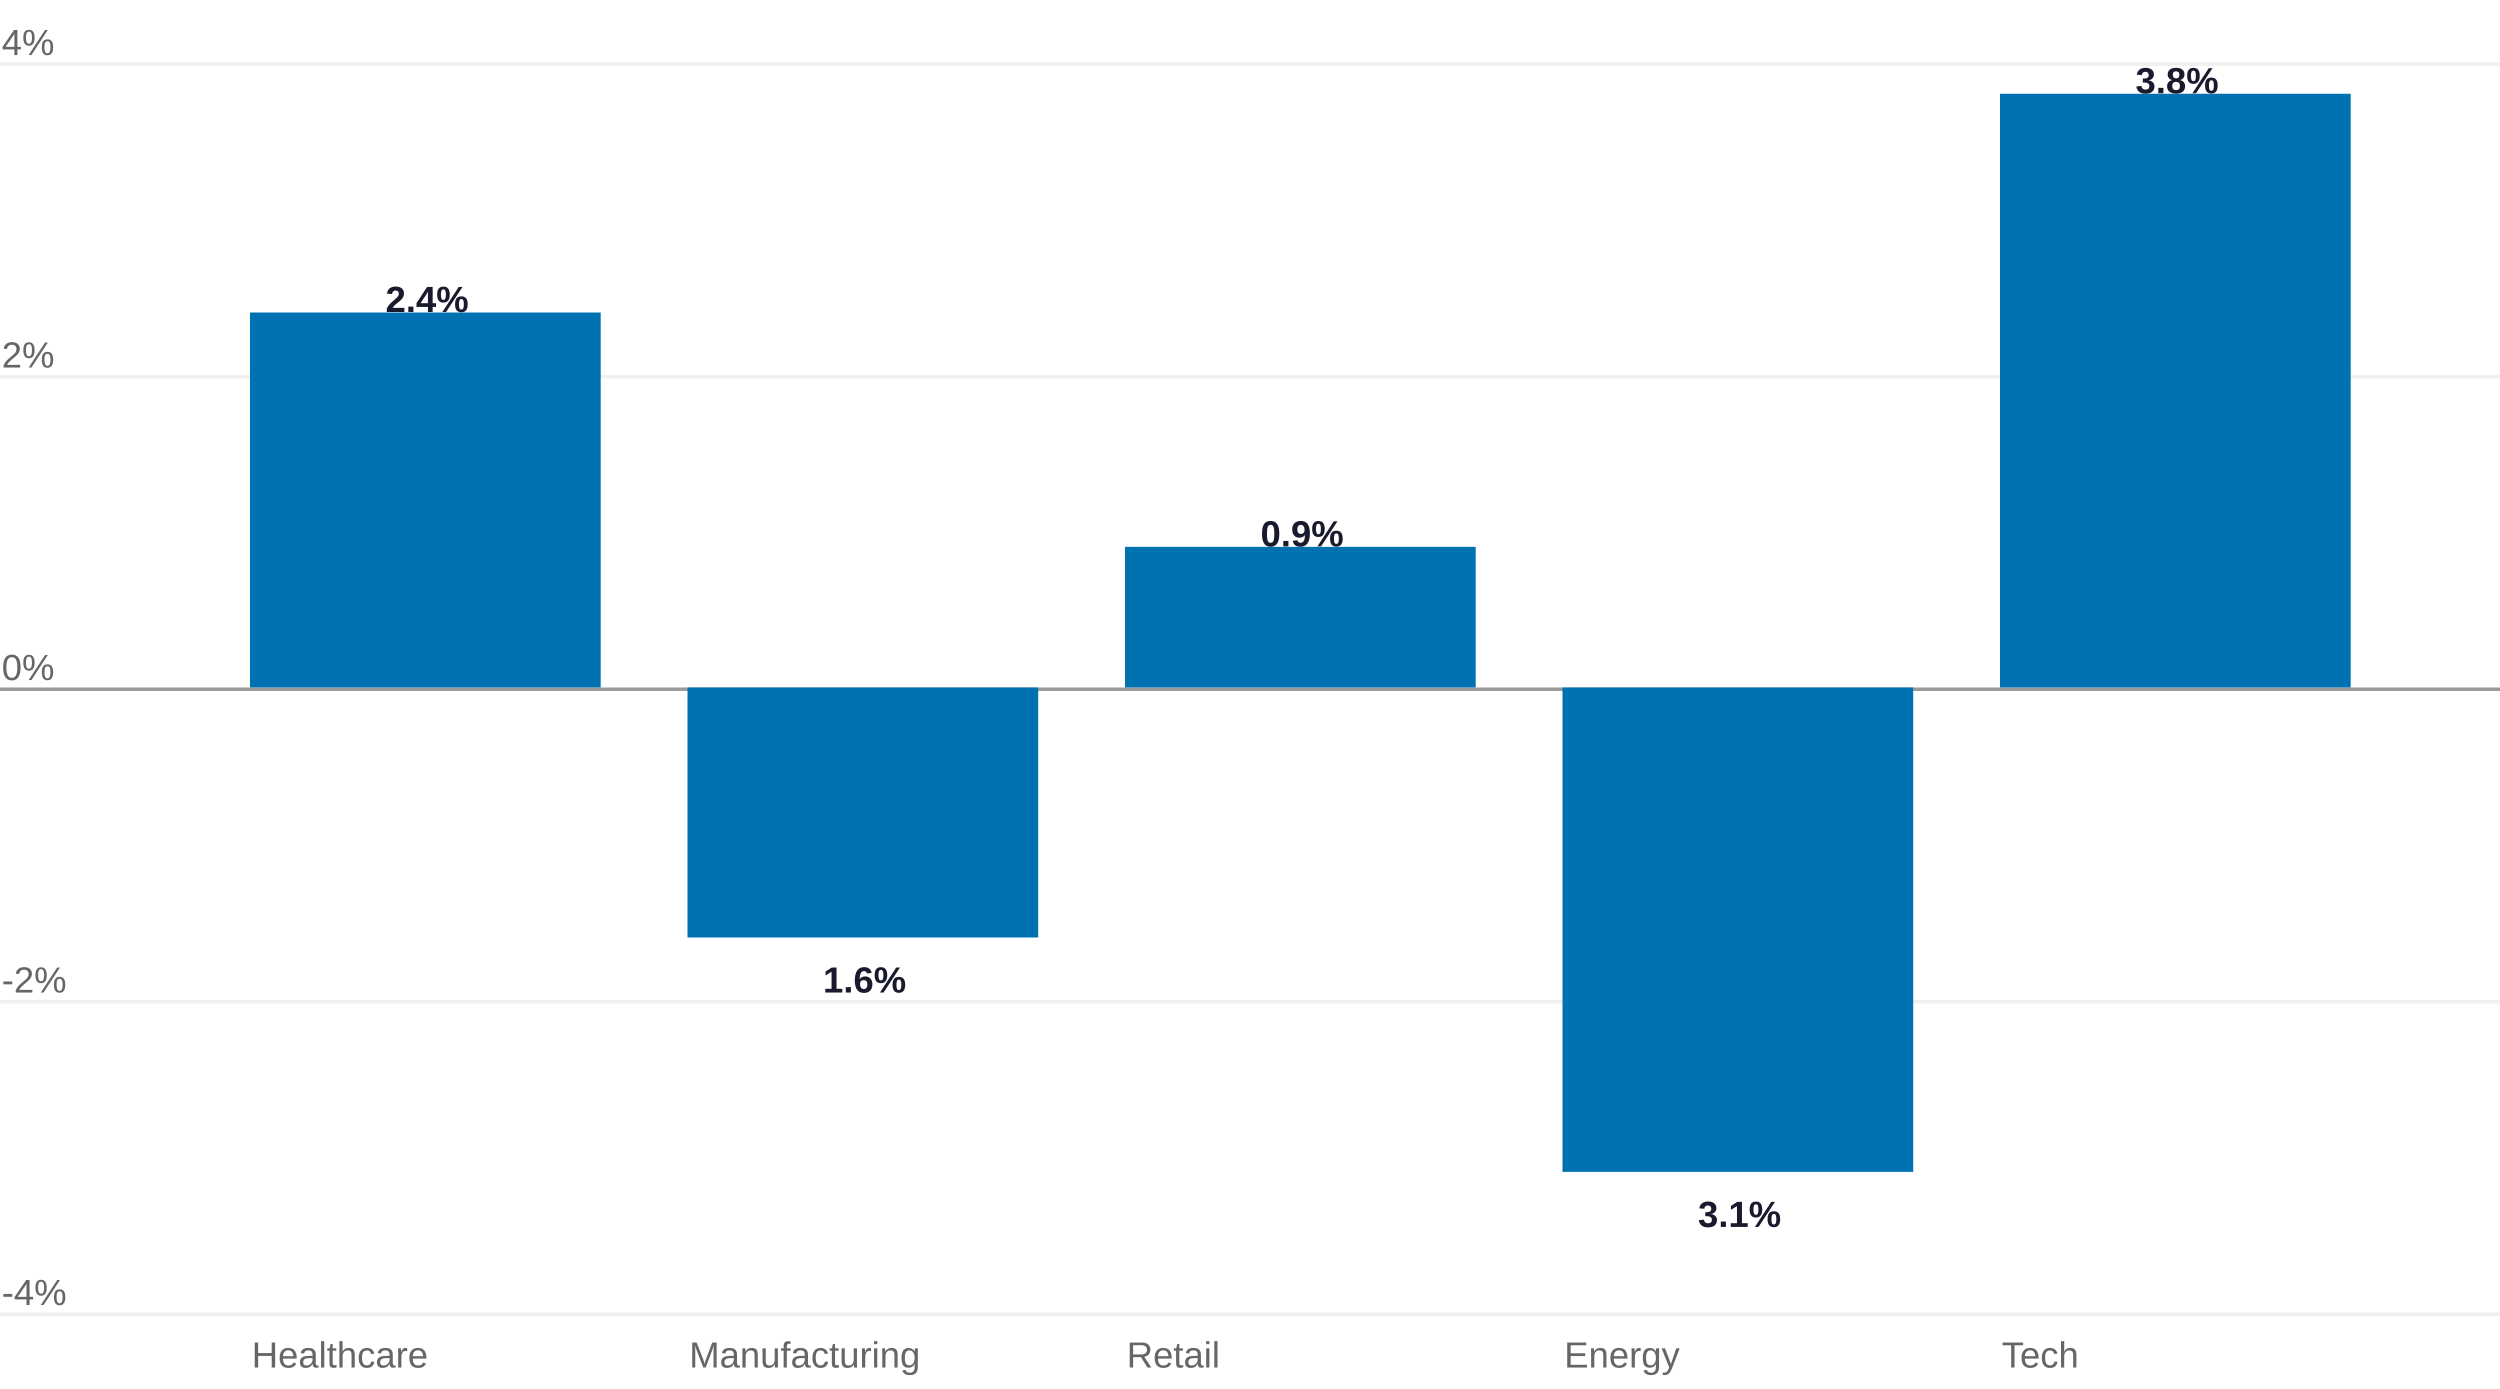
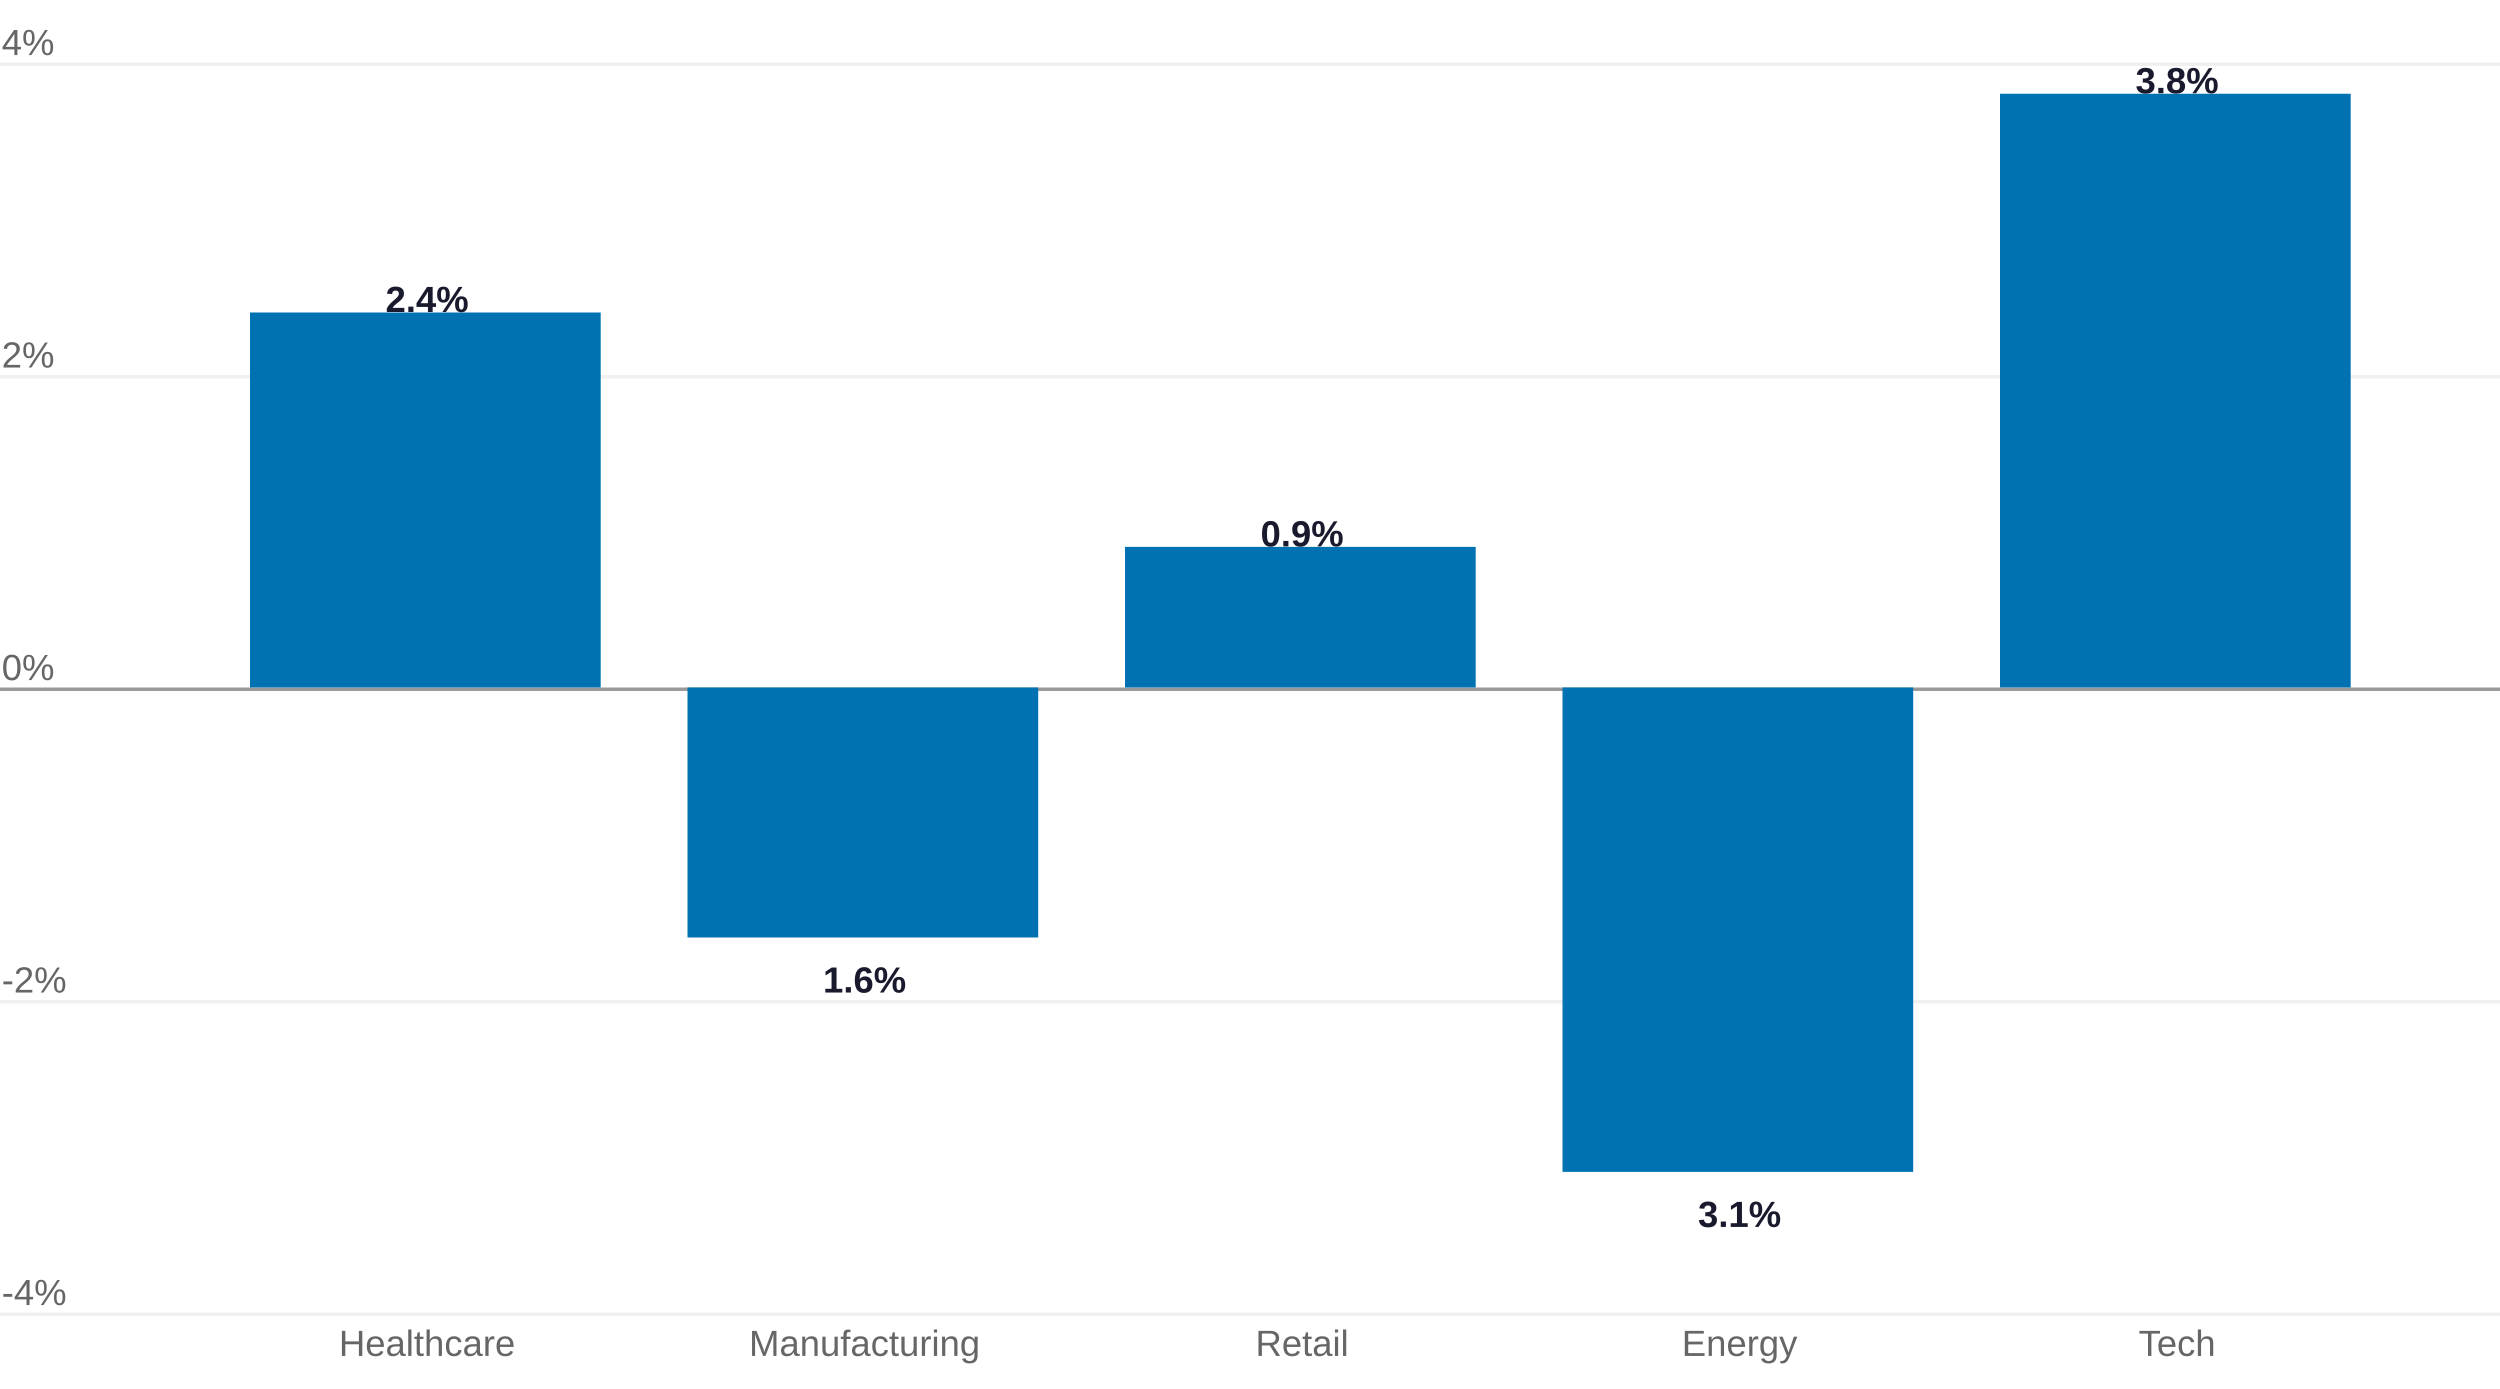
<svg class="tblchart" fill="currentColor" font-family="system-ui, sans-serif" font-size="10" text-anchor="middle" width="720" height="400" viewBox="0 0 720 400" style="background: transparent; color: rgb(74, 74, 74); font-family: Figtree, &quot;Source Sans 3&quot;, system-ui, -apple-system, &quot;Segoe UI&quot;, Arial, sans-serif; font-size: 10.5px; overflow: visible;" data-margin-left="44" data-margin-right="16" data-margin-top="18" data-margin-bottom="22">
  <style>:where(.tblchart) {
  --plot-background: white;
  display: block;
  height: auto;
  height: intrinsic;
  max-width: 100%;
}
:where(.tblchart text),
:where(.tblchart tspan) {
  white-space: pre;
}</style>
  <g aria-label="rule" stroke="#F0F0F0" transform="translate(0,0.5)">
    <line x1="0" x2="720" y1="378" y2="378" />
    <line x1="0" x2="720" y1="288" y2="288" />
    <line x1="0" x2="720" y1="108" y2="108" />
    <line x1="0" x2="720" y1="18" y2="18" />
  </g>
  <g aria-label="text" class="tbl-y-tick-label" fill="#666666" text-anchor="start" font-size="10.5" font-weight="500" transform="translate(-43.5,-5.5)">
    <text y="0.32em" transform="translate(44,378)">-4%</text>
    <text y="0.32em" transform="translate(44,288)">-2%</text>
    <text y="0.32em" transform="translate(44,198)">0%</text>
    <text y="0.32em" transform="translate(44,108)">2%</text>
    <text y="0.32em" transform="translate(44,18)">4%</text>
  </g>
-   <g aria-label="text" fill="#666666" text-anchor="start" font-size="10.5" font-weight="500" transform="translate(0.5,12.5)">
-     <text y="0.32em" transform="translate(72,378)">Healthcare</text>
-     <text y="0.32em" transform="translate(198,378)">Manufacturing</text>
-     <text y="0.32em" transform="translate(324,378)">Retail</text>
-     <text y="0.32em" transform="translate(450,378)">Energy</text>
-     <text y="0.32em" transform="translate(576,378)">Tech</text>
+   <g aria-label="text" fill="#666666" font-size="10.5" font-weight="500" transform="translate(51,12.5)">
+     <text transform="translate(72,378)">Healthcare</text>
+     <text transform="translate(198,378)">Manufacturing</text>
+     <text transform="translate(324,378)">Retail</text>
+     <text transform="translate(450,378)">Energy</text>
+     <text transform="translate(576,378)">Tech</text>
  </g>
  <g aria-label="rule" stroke="#999999" transform="translate(0,0.5)">
    <line x1="0" x2="720" y1="198" y2="198" />
  </g>
  <g aria-label="bar" fill="#0072B2">
    <rect x="72" width="101" y="90" height="108" data-series="Change" />
    <rect x="198" width="101" y="198" height="72" data-series="Change" />
    <rect x="324" width="101" y="157.5" height="40.5" data-series="Change" />
    <rect x="450" width="101" y="198" height="139.5" data-series="Change" />
    <rect x="576" width="101" y="27" height="171" data-series="Change" />
  </g>
  <g aria-label="text" fill="#1A1A2E" font-size="10.5" font-weight="600" transform="translate(51,-3.5)">
    <text y="0.32em" transform="translate(72,90)">2.4%</text>
    <text y="0.32em" transform="translate(324,157.5)">0.9%</text>
    <text y="0.32em" transform="translate(576,27)">3.8%</text>
  </g>
  <g aria-label="text" fill="#1A1A2E" font-size="10.5" font-weight="600" transform="translate(51,12.5)">
    <text y="0.32em" transform="translate(198,270)">1.6%</text>
    <text y="0.32em" transform="translate(450,337.5)">3.1%</text>
  </g>
</svg>
